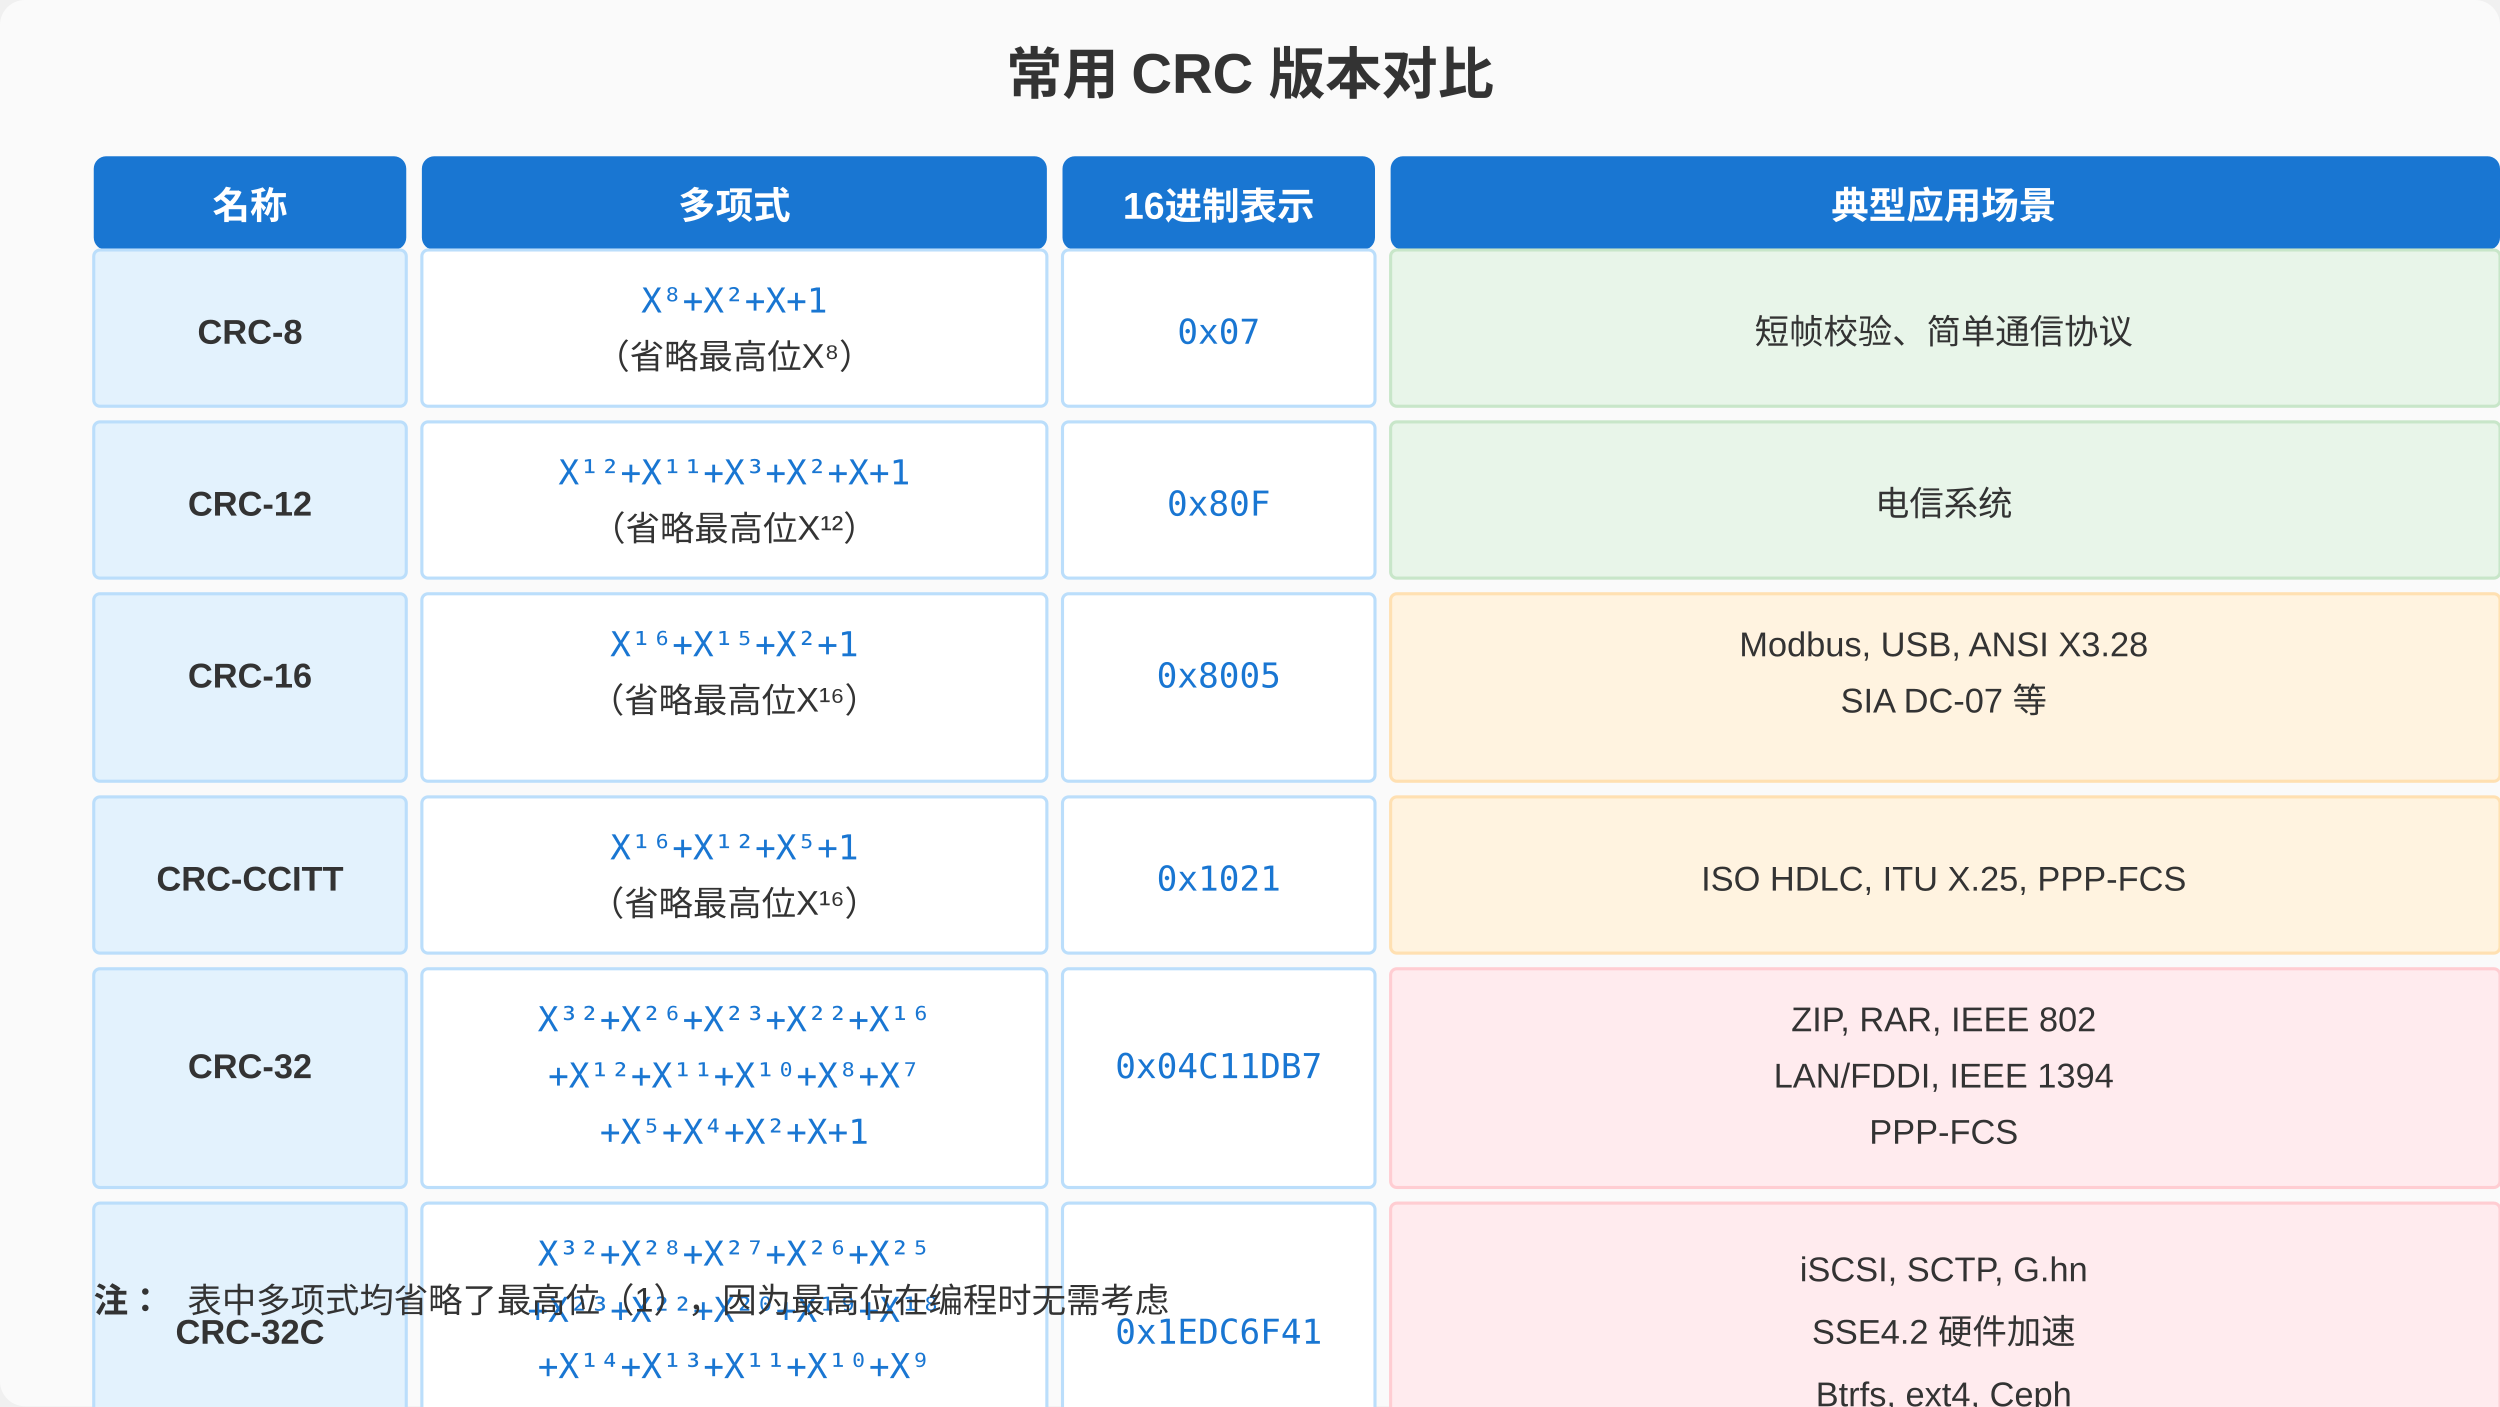
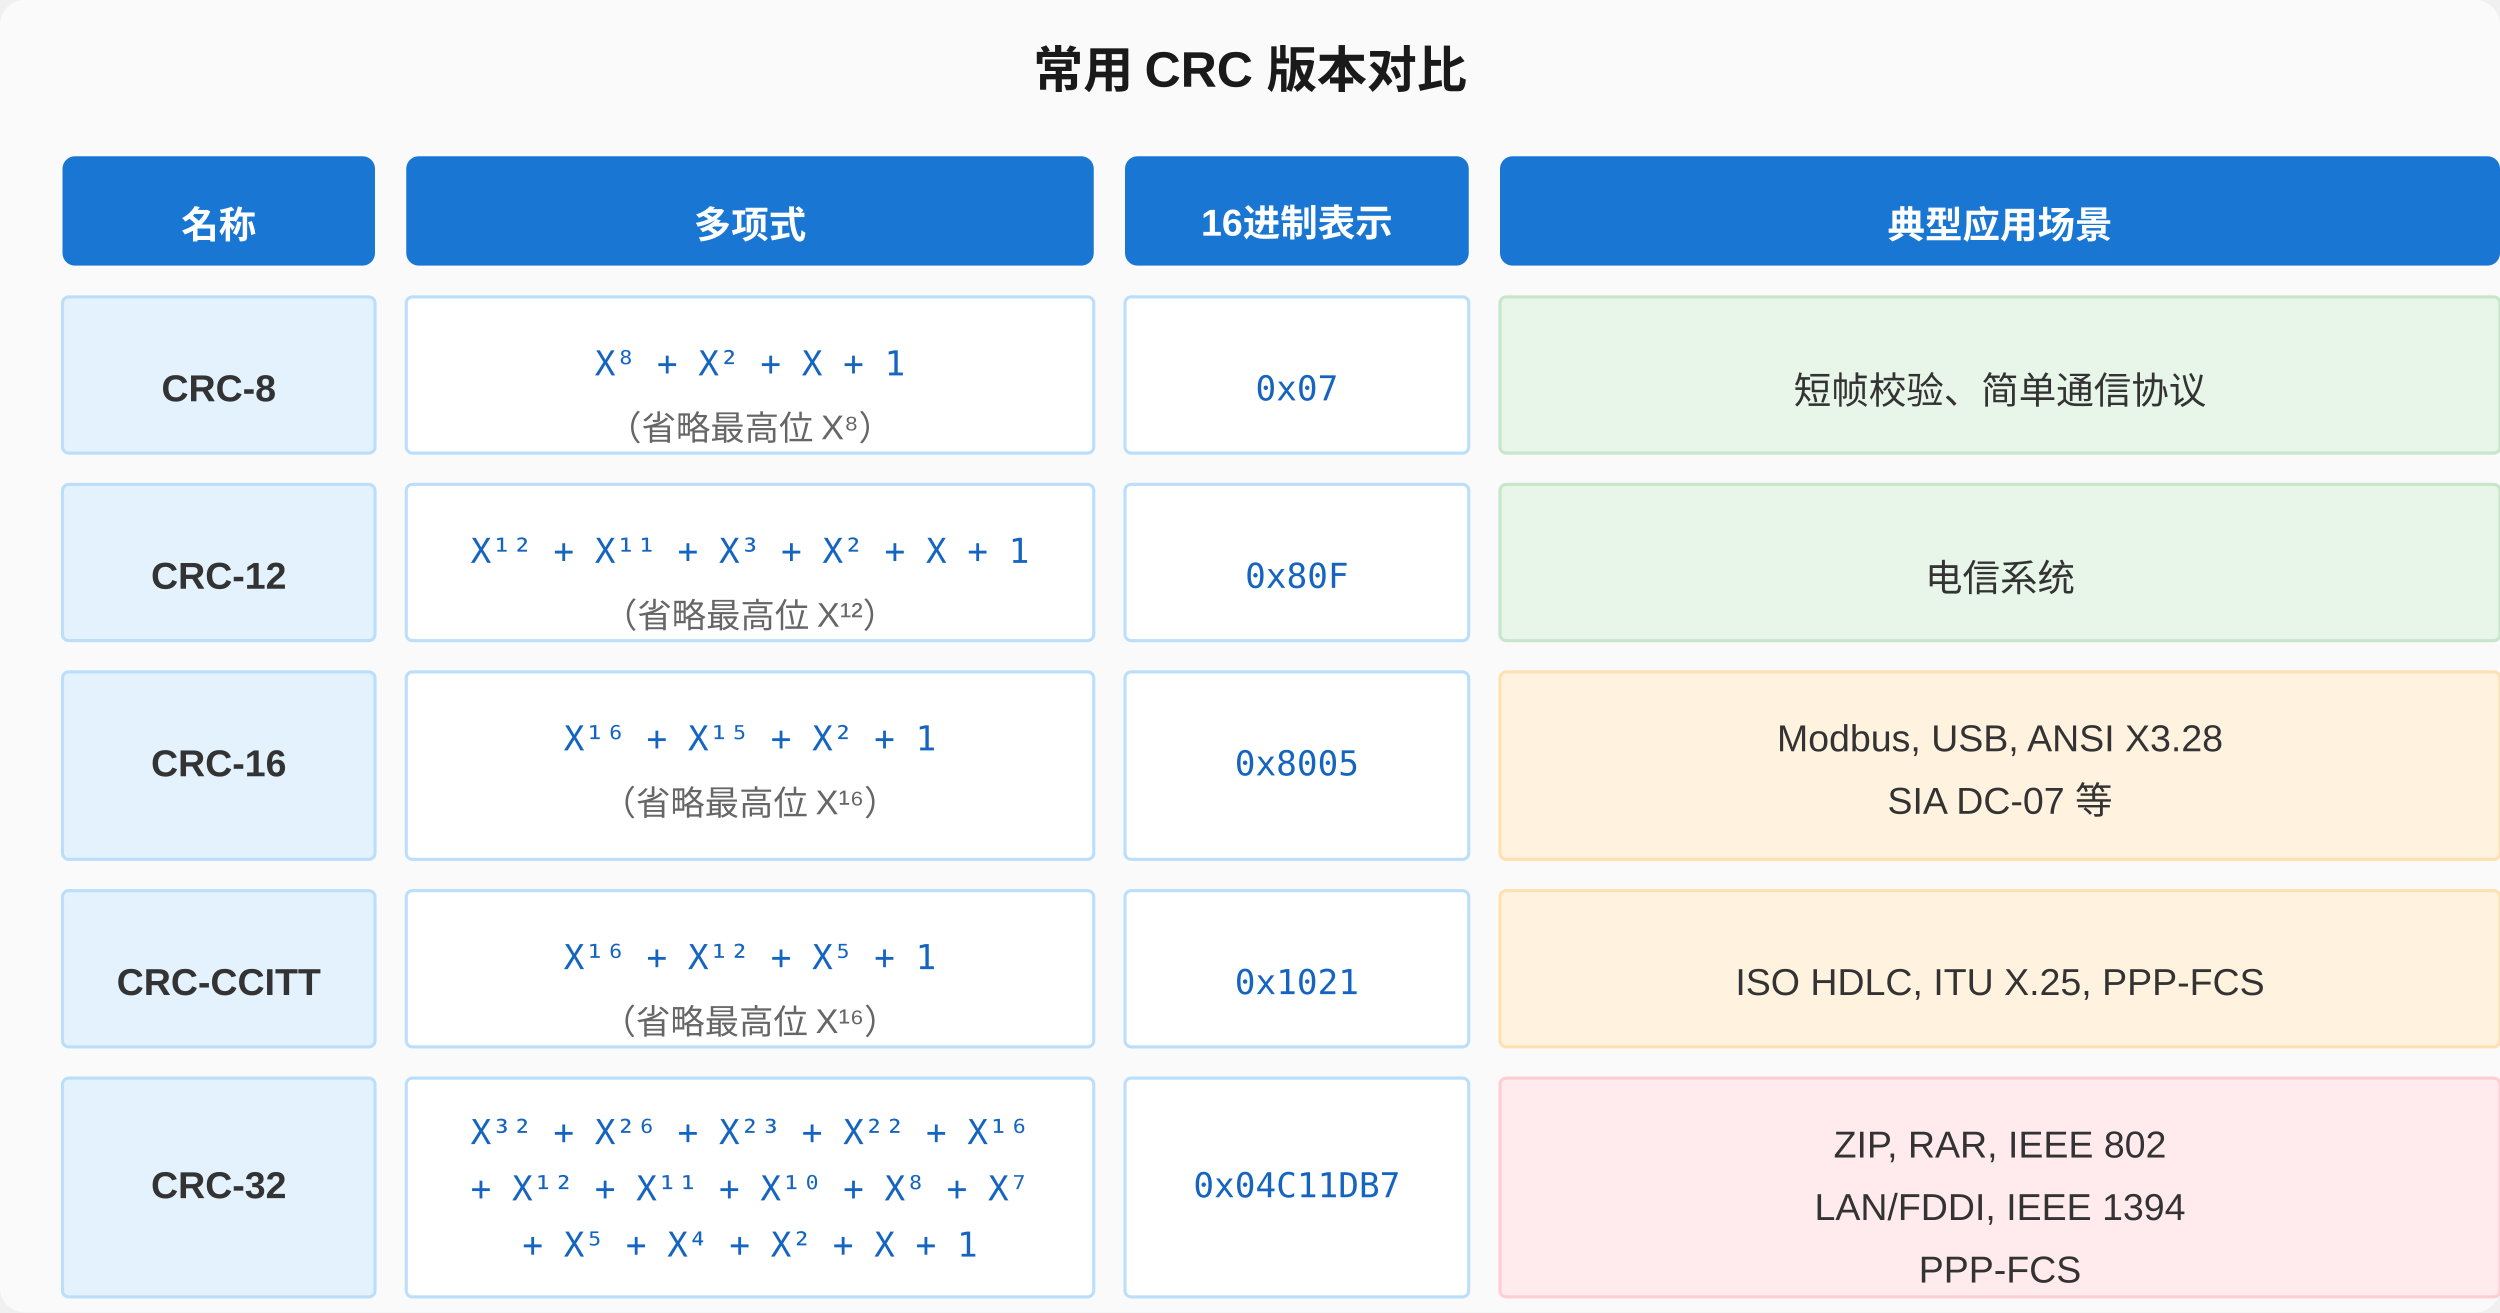
- <svg xmlns="http://www.w3.org/2000/svg" viewBox="0 0 800 450" width="800" height="450">
+ <svg xmlns="http://www.w3.org/2000/svg" viewBox="0 0 800 420" width="800" height="420">
  <defs>
    <style>
-       .title { font-family: Arial, sans-serif; font-size: 18px; font-weight: bold; fill: #333; }
-       .header { font-family: Arial, sans-serif; font-size: 12px; font-weight: bold; fill: #fff; }
-       .cell { font-family: Arial, sans-serif; font-size: 11px; fill: #333; }
-       .poly { font-family: monospace; font-size: 11px; fill: #1976d2; }
+       .title { font-family: 'Segoe UI', Arial, sans-serif; font-size: 16px; font-weight: bold; fill: #1a1a1a; }
+       .header { font-family: 'Segoe UI', Arial, sans-serif; font-size: 12px; font-weight: bold; fill: #fff; }
+       .cell { font-family: 'Segoe UI', Arial, sans-serif; font-size: 12px; fill: #333; }
+       .poly { font-family: 'Consolas', monospace; font-size: 11px; fill: #1565c0; }
+       .note { font-family: 'Segoe UI', Arial, sans-serif; font-size: 11px; fill: #666; }
+       .box { stroke-width: 1; }
    </style>
  </defs>
-   <rect width="800" height="450" fill="#fafafa" rx="8" />
-   <text x="400" y="30" text-anchor="middle" class="title">常用 CRC 版本对比</text>
-   <g transform="translate(30, 50)">
-     <rect x="0" y="0" width="100" height="30" fill="#1976d2" rx="4" />
-     <text x="50" y="20" text-anchor="middle" class="header">名称</text>
-     <rect x="105" y="0" width="200" height="30" fill="#1976d2" rx="4" />
-     <text x="205" y="20" text-anchor="middle" class="header">多项式</text>
-     <rect x="310" y="0" width="100" height="30" fill="#1976d2" rx="4" />
-     <text x="360" y="20" text-anchor="middle" class="header">16进制表示</text>
-     <rect x="415" y="0" width="355" height="30" fill="#1976d2" rx="4" />
-     <text x="592" y="20" text-anchor="middle" class="header">典型应用场景</text>
+   <rect width="800" height="420" fill="#fafafa" rx="8" />
+   <text x="400" y="28" text-anchor="middle" class="title">常用 CRC 版本对比</text>
+   <g transform="translate(20, 50)">
+     <rect x="0" y="0" width="100" height="35" fill="#1976d2" class="box" rx="4" />
+     <text x="50" y="22" text-anchor="middle" dominant-baseline="middle" class="header">名称</text>
+     <rect x="110" y="0" width="220" height="35" fill="#1976d2" class="box" rx="4" />
+     <text x="220" y="22" text-anchor="middle" dominant-baseline="middle" class="header">多项式</text>
+     <rect x="340" y="0" width="110" height="35" fill="#1976d2" class="box" rx="4" />
+     <text x="395" y="22" text-anchor="middle" dominant-baseline="middle" class="header">16进制表示</text>
+     <rect x="460" y="0" width="320" height="35" fill="#1976d2" class="box" rx="4" />
+     <text x="620" y="22" text-anchor="middle" dominant-baseline="middle" class="header">典型应用场景</text>
  </g>
-   <g transform="translate(30, 80)">
-     <rect x="0" y="0" width="100" height="50" fill="#e3f2fd" stroke="#bbdefb" rx="2" />
-     <text x="50" y="30" text-anchor="middle" class="cell" font-weight="bold">CRC-8</text>
-     <rect x="105" y="0" width="200" height="50" fill="#fff" stroke="#bbdefb" rx="2" />
-     <text x="205" y="20" text-anchor="middle" class="poly">X⁸+X²+X+1</text>
-     <text x="205" y="38" text-anchor="middle" class="cell">（省略最高位X⁸）</text>
-     <rect x="310" y="0" width="100" height="50" fill="#fff" stroke="#bbdefb" rx="2" />
-     <text x="360" y="30" text-anchor="middle" class="poly">0x07</text>
-     <rect x="415" y="0" width="355" height="50" fill="#e8f5e9" stroke="#c8e6c9" rx="2" />
-     <text x="592" y="30" text-anchor="middle" class="cell">短帧校验、简单通信协议</text>
-     <rect x="0" y="55" width="100" height="50" fill="#e3f2fd" stroke="#bbdefb" rx="2" />
-     <text x="50" y="85" text-anchor="middle" class="cell" font-weight="bold">CRC-12</text>
-     <rect x="105" y="55" width="200" height="50" fill="#fff" stroke="#bbdefb" rx="2" />
-     <text x="205" y="75" text-anchor="middle" class="poly">X¹²+X¹¹+X³+X²+X+1</text>
-     <text x="205" y="93" text-anchor="middle" class="cell">（省略最高位X¹²）</text>
-     <rect x="310" y="55" width="100" height="50" fill="#fff" stroke="#bbdefb" rx="2" />
-     <text x="360" y="85" text-anchor="middle" class="poly">0x80F</text>
-     <rect x="415" y="55" width="355" height="50" fill="#e8f5e9" stroke="#c8e6c9" rx="2" />
-     <text x="592" y="85" text-anchor="middle" class="cell">电信系统</text>
-     <rect x="0" y="110" width="100" height="60" fill="#e3f2fd" stroke="#bbdefb" rx="2" />
-     <text x="50" y="140" text-anchor="middle" class="cell" font-weight="bold">CRC-16</text>
-     <rect x="105" y="110" width="200" height="60" fill="#fff" stroke="#bbdefb" rx="2" />
-     <text x="205" y="130" text-anchor="middle" class="poly">X¹⁶+X¹⁵+X²+1</text>
-     <text x="205" y="148" text-anchor="middle" class="cell">（省略最高位X¹⁶）</text>
-     <rect x="310" y="110" width="100" height="60" fill="#fff" stroke="#bbdefb" rx="2" />
-     <text x="360" y="140" text-anchor="middle" class="poly">0x8005</text>
-     <rect x="415" y="110" width="355" height="60" fill="#fff3e0" stroke="#ffe0b2" rx="2" />
-     <text x="592" y="130" text-anchor="middle" class="cell">Modbus, USB, ANSI X3.28</text>
-     <text x="592" y="148" text-anchor="middle" class="cell">SIA DC-07 等</text>
-     <rect x="0" y="175" width="100" height="50" fill="#e3f2fd" stroke="#bbdefb" rx="2" />
-     <text x="50" y="205" text-anchor="middle" class="cell" font-weight="bold">CRC-CCITT</text>
-     <rect x="105" y="175" width="200" height="50" fill="#fff" stroke="#bbdefb" rx="2" />
-     <text x="205" y="195" text-anchor="middle" class="poly">X¹⁶+X¹²+X⁵+1</text>
-     <text x="205" y="213" text-anchor="middle" class="cell">（省略最高位X¹⁶）</text>
-     <rect x="310" y="175" width="100" height="50" fill="#fff" stroke="#bbdefb" rx="2" />
-     <text x="360" y="205" text-anchor="middle" class="poly">0x1021</text>
-     <rect x="415" y="175" width="355" height="50" fill="#fff3e0" stroke="#ffe0b2" rx="2" />
-     <text x="592" y="205" text-anchor="middle" class="cell">ISO HDLC, ITU X.25, PPP-FCS</text>
-     <rect x="0" y="230" width="100" height="70" fill="#e3f2fd" stroke="#bbdefb" rx="2" />
-     <text x="50" y="265" text-anchor="middle" class="cell" font-weight="bold">CRC-32</text>
-     <rect x="105" y="230" width="200" height="70" fill="#fff" stroke="#bbdefb" rx="2" />
-     <text x="205" y="250" text-anchor="middle" class="poly">X³²+X²⁶+X²³+X²²+X¹⁶</text>
-     <text x="205" y="268" text-anchor="middle" class="poly">+X¹²+X¹¹+X¹⁰+X⁸+X⁷</text>
-     <text x="205" y="286" text-anchor="middle" class="poly">+X⁵+X⁴+X²+X+1</text>
-     <rect x="310" y="230" width="100" height="70" fill="#fff" stroke="#bbdefb" rx="2" />
-     <text x="360" y="265" text-anchor="middle" class="poly">0x04C11DB7</text>
-     <rect x="415" y="230" width="355" height="70" fill="#ffebee" stroke="#ffcdd2" rx="2" />
-     <text x="592" y="250" text-anchor="middle" class="cell">ZIP, RAR, IEEE 802</text>
-     <text x="592" y="268" text-anchor="middle" class="cell">LAN/FDDI, IEEE 1394</text>
-     <text x="592" y="286" text-anchor="middle" class="cell">PPP-FCS</text>
-     <rect x="0" y="305" width="100" height="80" fill="#e3f2fd" stroke="#bbdefb" rx="2" />
-     <text x="50" y="350" text-anchor="middle" class="cell" font-weight="bold">CRC-32C</text>
-     <rect x="105" y="305" width="200" height="80" fill="#fff" stroke="#bbdefb" rx="2" />
-     <text x="205" y="325" text-anchor="middle" class="poly">X³²+X²⁸+X²⁷+X²⁶+X²⁵</text>
-     <text x="205" y="343" text-anchor="middle" class="poly">+X²³+X²²+X²⁰+X¹⁹+X¹⁸</text>
-     <text x="205" y="361" text-anchor="middle" class="poly">+X¹⁴+X¹³+X¹¹+X¹⁰+X⁹</text>
-     <text x="205" y="379" text-anchor="middle" class="poly">+X⁸+X⁶+1</text>
-     <rect x="310" y="305" width="100" height="80" fill="#fff" stroke="#bbdefb" rx="2" />
-     <text x="360" y="350" text-anchor="middle" class="poly">0x1EDC6F41</text>
-     <rect x="415" y="305" width="355" height="80" fill="#ffebee" stroke="#ffcdd2" rx="2" />
-     <text x="592" y="330" text-anchor="middle" class="cell">iSCSI, SCTP, G.hn</text>
-     <text x="592" y="350" text-anchor="middle" class="cell">SSE4.2 硬件加速</text>
-     <text x="592" y="370" text-anchor="middle" class="cell">Btrfs, ext4, Ceph</text>
+   <g transform="translate(20, 95)">
+     <rect x="0" y="0" width="100" height="50" fill="#e3f2fd" stroke="#bbdefb" class="box" rx="2" />
+     <text x="50" y="30" text-anchor="middle" dominant-baseline="middle" class="cell" font-weight="bold">CRC-8</text>
+     <rect x="110" y="0" width="220" height="50" fill="#fff" stroke="#bbdefb" class="box" rx="2" />
+     <text x="220" y="22" text-anchor="middle" dominant-baseline="middle" class="poly">X⁸ + X² + X + 1</text>
+     <text x="220" y="42" text-anchor="middle" dominant-baseline="middle" class="note">（省略最高位 X⁸）</text>
+     <rect x="340" y="0" width="110" height="50" fill="#fff" stroke="#bbdefb" class="box" rx="2" />
+     <text x="395" y="30" text-anchor="middle" dominant-baseline="middle" class="poly">0x07</text>
+     <rect x="460" y="0" width="320" height="50" fill="#e8f5e9" stroke="#c8e6c9" class="box" rx="2" />
+     <text x="620" y="30" text-anchor="middle" dominant-baseline="middle" class="cell">短帧校验、简单通信协议</text>
+     <rect x="0" y="60" width="100" height="50" fill="#e3f2fd" stroke="#bbdefb" class="box" rx="2" />
+     <text x="50" y="90" text-anchor="middle" dominant-baseline="middle" class="cell" font-weight="bold">CRC-12</text>
+     <rect x="110" y="60" width="220" height="50" fill="#fff" stroke="#bbdefb" class="box" rx="2" />
+     <text x="220" y="82" text-anchor="middle" dominant-baseline="middle" class="poly">X¹² + X¹¹ + X³ + X² + X + 1</text>
+     <text x="220" y="102" text-anchor="middle" dominant-baseline="middle" class="note">（省略最高位 X¹²）</text>
+     <rect x="340" y="60" width="110" height="50" fill="#fff" stroke="#bbdefb" class="box" rx="2" />
+     <text x="395" y="90" text-anchor="middle" dominant-baseline="middle" class="poly">0x80F</text>
+     <rect x="460" y="60" width="320" height="50" fill="#e8f5e9" stroke="#c8e6c9" class="box" rx="2" />
+     <text x="620" y="90" text-anchor="middle" dominant-baseline="middle" class="cell">电信系统</text>
+     <rect x="0" y="120" width="100" height="60" fill="#e3f2fd" stroke="#bbdefb" class="box" rx="2" />
+     <text x="50" y="150" text-anchor="middle" dominant-baseline="middle" class="cell" font-weight="bold">CRC-16</text>
+     <rect x="110" y="120" width="220" height="60" fill="#fff" stroke="#bbdefb" class="box" rx="2" />
+     <text x="220" y="142" text-anchor="middle" dominant-baseline="middle" class="poly">X¹⁶ + X¹⁵ + X² + 1</text>
+     <text x="220" y="162" text-anchor="middle" dominant-baseline="middle" class="note">（省略最高位 X¹⁶）</text>
+     <rect x="340" y="120" width="110" height="60" fill="#fff" stroke="#bbdefb" class="box" rx="2" />
+     <text x="395" y="150" text-anchor="middle" dominant-baseline="middle" class="poly">0x8005</text>
+     <rect x="460" y="120" width="320" height="60" fill="#fff3e0" stroke="#ffe0b2" class="box" rx="2" />
+     <text x="620" y="142" text-anchor="middle" dominant-baseline="middle" class="cell">Modbus, USB, ANSI X3.28</text>
+     <text x="620" y="162" text-anchor="middle" dominant-baseline="middle" class="cell">SIA DC-07 等</text>
+     <rect x="0" y="190" width="100" height="50" fill="#e3f2fd" stroke="#bbdefb" class="box" rx="2" />
+     <text x="50" y="220" text-anchor="middle" dominant-baseline="middle" class="cell" font-weight="bold">CRC-CCITT</text>
+     <rect x="110" y="190" width="220" height="50" fill="#fff" stroke="#bbdefb" class="box" rx="2" />
+     <text x="220" y="212" text-anchor="middle" dominant-baseline="middle" class="poly">X¹⁶ + X¹² + X⁵ + 1</text>
+     <text x="220" y="232" text-anchor="middle" dominant-baseline="middle" class="note">（省略最高位 X¹⁶）</text>
+     <rect x="340" y="190" width="110" height="50" fill="#fff" stroke="#bbdefb" class="box" rx="2" />
+     <text x="395" y="220" text-anchor="middle" dominant-baseline="middle" class="poly">0x1021</text>
+     <rect x="460" y="190" width="320" height="50" fill="#fff3e0" stroke="#ffe0b2" class="box" rx="2" />
+     <text x="620" y="220" text-anchor="middle" dominant-baseline="middle" class="cell">ISO HDLC, ITU X.25, PPP-FCS</text>
+     <rect x="0" y="250" width="100" height="70" fill="#e3f2fd" stroke="#bbdefb" class="box" rx="2" />
+     <text x="50" y="285" text-anchor="middle" dominant-baseline="middle" class="cell" font-weight="bold">CRC-32</text>
+     <rect x="110" y="250" width="220" height="70" fill="#fff" stroke="#bbdefb" class="box" rx="2" />
+     <text x="220" y="268" text-anchor="middle" dominant-baseline="middle" class="poly">X³² + X²⁶ + X²³ + X²² + X¹⁶</text>
+     <text x="220" y="286" text-anchor="middle" dominant-baseline="middle" class="poly">+ X¹² + X¹¹ + X¹⁰ + X⁸ + X⁷</text>
+     <text x="220" y="304" text-anchor="middle" dominant-baseline="middle" class="poly">+ X⁵ + X⁴ + X² + X + 1</text>
+     <rect x="340" y="250" width="110" height="70" fill="#fff" stroke="#bbdefb" class="box" rx="2" />
+     <text x="395" y="285" text-anchor="middle" dominant-baseline="middle" class="poly">0x04C11DB7</text>
+     <rect x="460" y="250" width="320" height="70" fill="#ffebee" stroke="#ffcdd2" class="box" rx="2" />
+     <text x="620" y="272" text-anchor="middle" dominant-baseline="middle" class="cell">ZIP, RAR, IEEE 802</text>
+     <text x="620" y="292" text-anchor="middle" dominant-baseline="middle" class="cell">LAN/FDDI, IEEE 1394</text>
+     <text x="620" y="312" text-anchor="middle" dominant-baseline="middle" class="cell">PPP-FCS</text>
+     <rect x="0" y="330" width="100" height="70" fill="#e3f2fd" stroke="#bbdefb" class="box" rx="2" />
+     <text x="50" y="365" text-anchor="middle" dominant-baseline="middle" class="cell" font-weight="bold">CRC-32C</text>
+     <rect x="110" y="330" width="220" height="70" fill="#fff" stroke="#bbdefb" class="box" rx="2" />
+     <text x="220" y="348" text-anchor="middle" dominant-baseline="middle" class="poly">X³² + X²⁸ + X²⁷ + X²⁶ + X²⁵</text>
+     <text x="220" y="366" text-anchor="middle" dominant-baseline="middle" class="poly">+ X²³ + X²² + X²⁰ + X¹⁹ + X¹⁸</text>
+     <text x="220" y="384" text-anchor="middle" dominant-baseline="middle" class="poly">+ X¹⁴ + X¹³ + X¹¹ + X¹⁰ + X⁹</text>
+     <text x="220" y="402" text-anchor="middle" dominant-baseline="middle" class="poly">+ X⁸ + X⁶ + 1</text>
+     <rect x="340" y="330" width="110" height="70" fill="#fff" stroke="#bbdefb" class="box" rx="2" />
+     <text x="395" y="365" text-anchor="middle" dominant-baseline="middle" class="poly">0x1EDC6F41</text>
+     <rect x="460" y="330" width="320" height="70" fill="#ffebee" stroke="#ffcdd2" class="box" rx="2" />
+     <text x="620" y="352" text-anchor="middle" dominant-baseline="middle" class="cell">iSCSI, SCTP, G.hn</text>
+     <text x="620" y="372" text-anchor="middle" dominant-baseline="middle" class="cell">SSE4.2 硬件加速</text>
+     <text x="620" y="392" text-anchor="middle" dominant-baseline="middle" class="cell">Btrfs, ext4, Ceph</text>
  </g>
-   <g transform="translate(30, 420)">
-     <text x="0" y="0" class="cell" font-weight="bold">注：</text>
-     <text x="30" y="0" class="cell">表中多项式均省略了最高位（1），因为最高位在编程时无需考虑</text>
+   <g transform="translate(20, 430)">
+     <rect x="0" y="0" width="760" height="30" fill="#f5f5f5" stroke="#e0e0e0" class="box" rx="4" />
+     <text x="15" y="18" class="note">注：表中多项式均省略了最高位（1），因为最高位在编程时无需考虑</text>
  </g>
</svg>
